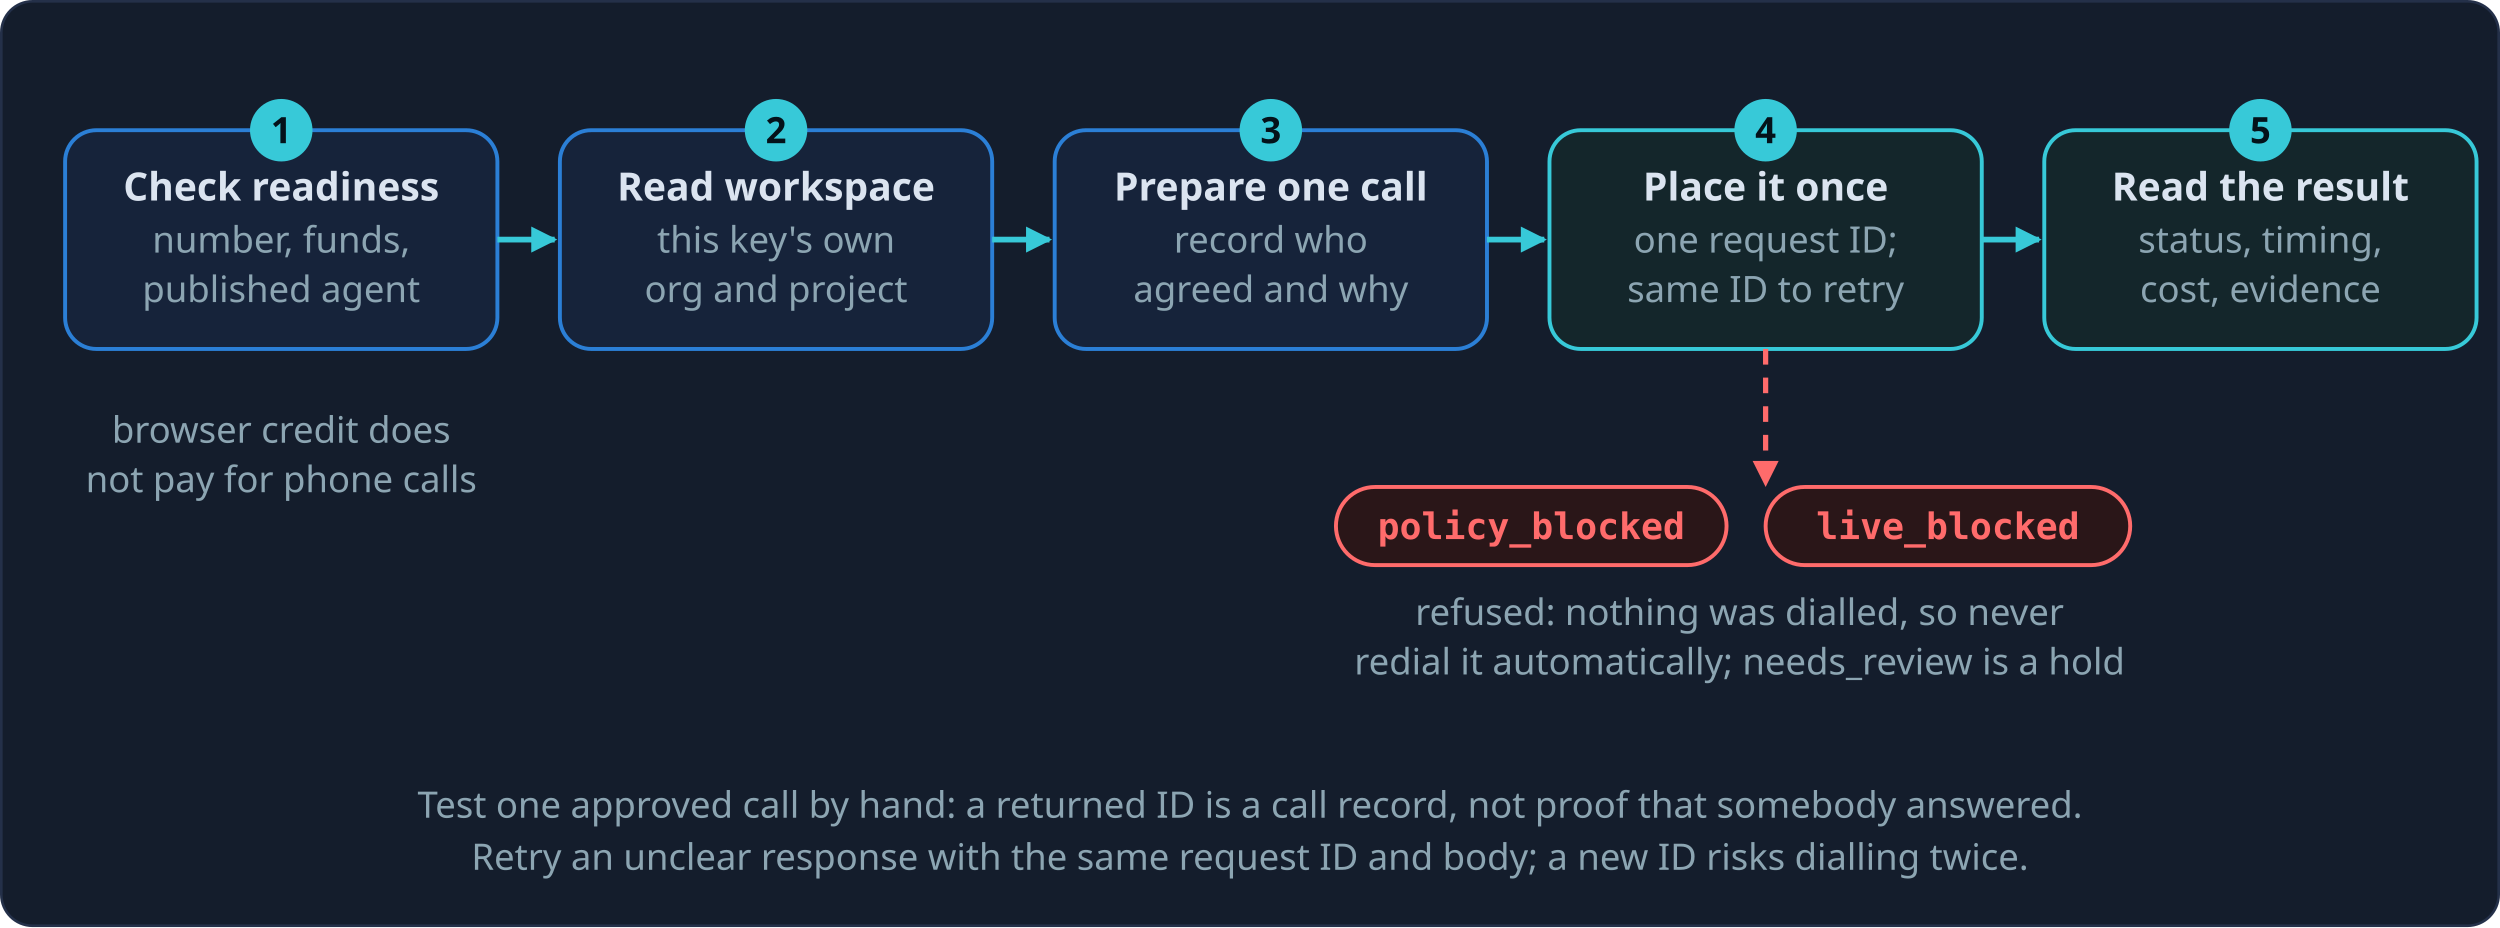
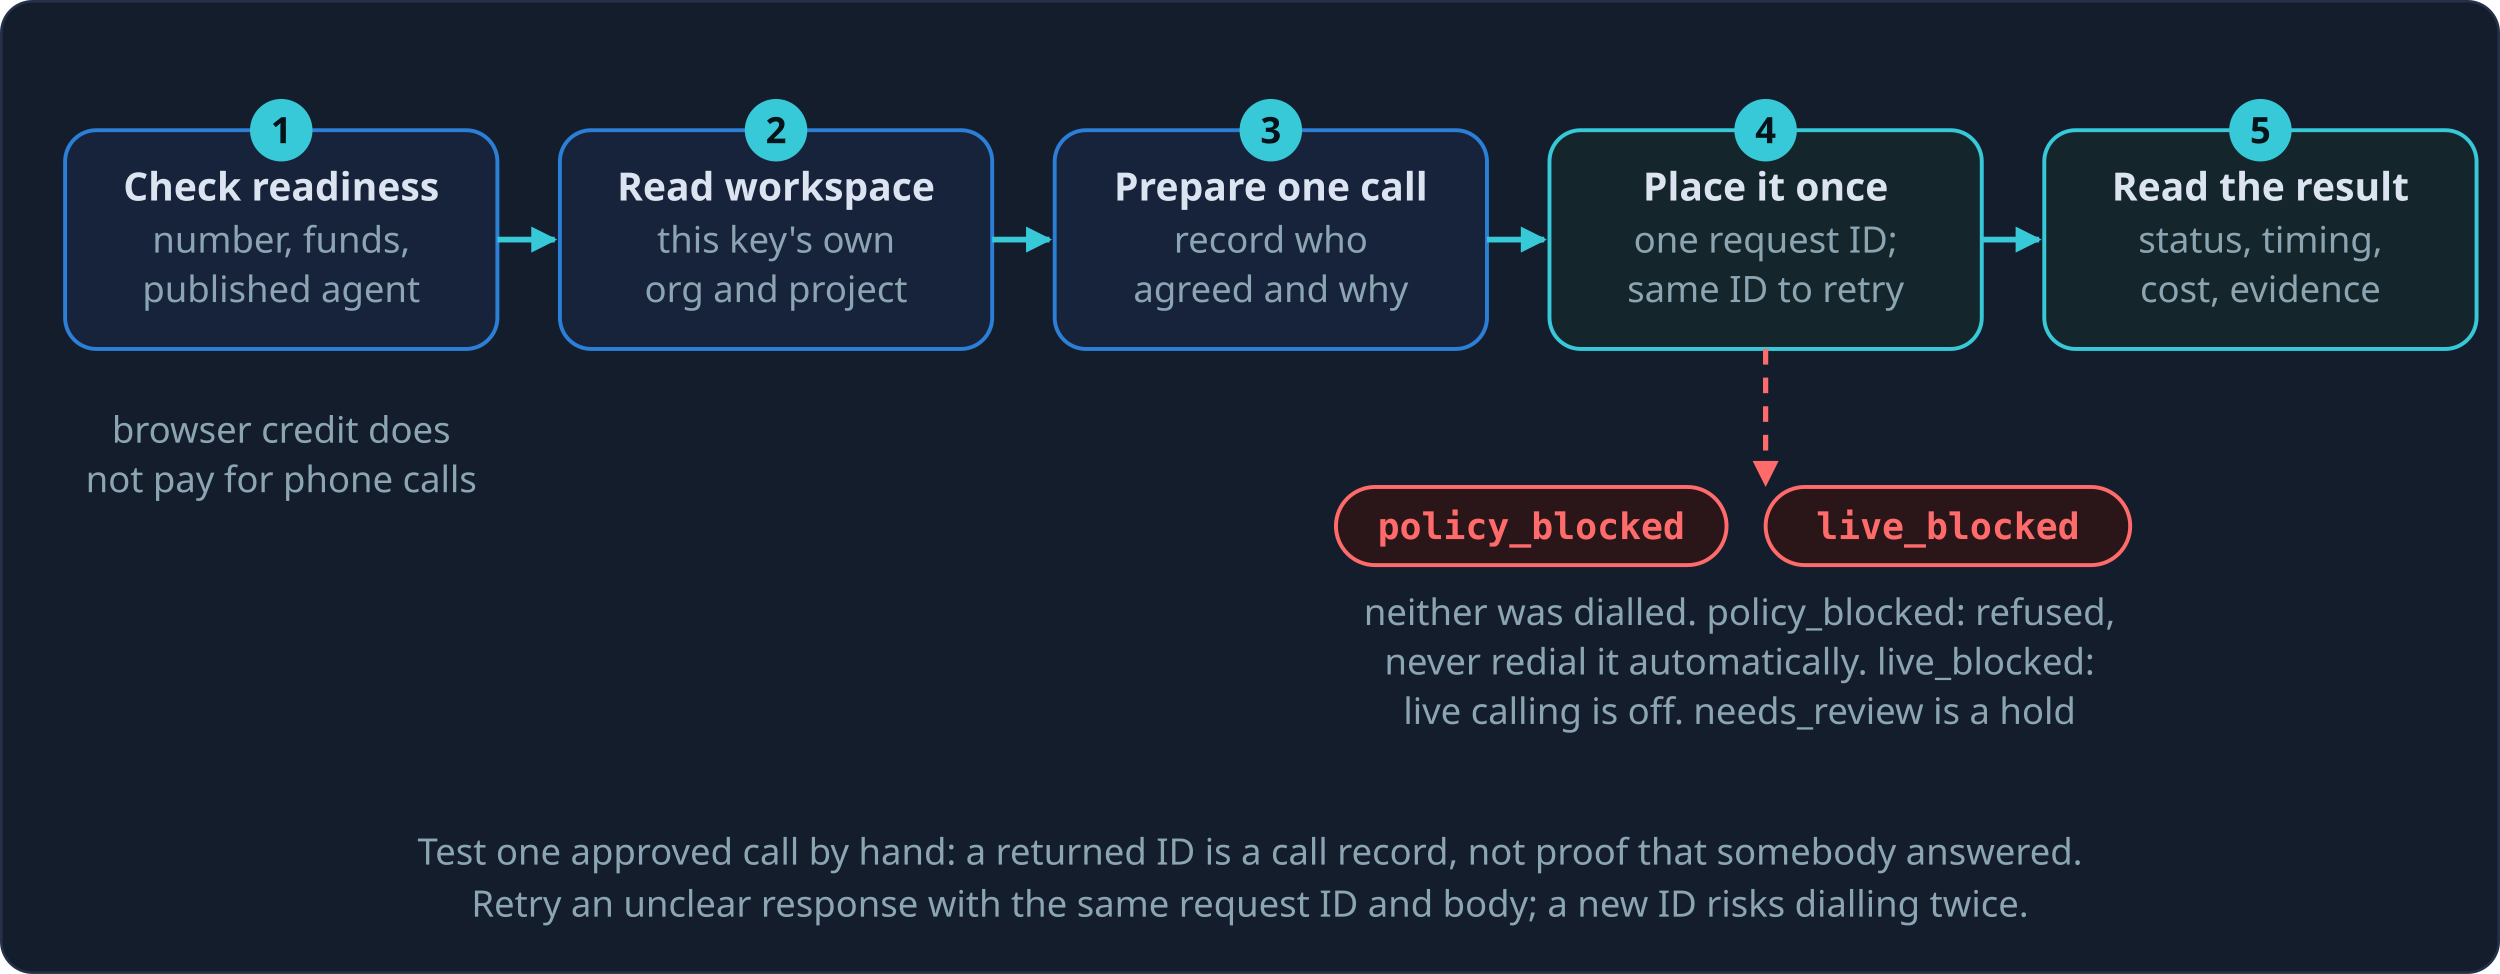
- <svg xmlns="http://www.w3.org/2000/svg" viewBox="0 0 960 356" width="960" height="356" role="img" aria-label="Five steps: check readiness (an active number that can call out, purchased funds and a published AI agent), read your own workspace, prepare one call recording who agreed and why, place it once with one request ID and reuse that ID and body for any retry, then read the result. A policy_blocked or live_blocked call was never dialled and must not be redialled automatically, needs_review is a hold, and a returned ID is a call record, not proof that somebody answered." font-family="'Geist Variable', ui-sans-serif, system-ui, sans-serif">
+ <svg xmlns="http://www.w3.org/2000/svg" viewBox="0 0 960 374" width="960" height="374" role="img" aria-label="Five steps: check readiness (an active number that can call out, purchased funds and a published AI agent), read your own workspace, prepare one call recording who agreed and why, place it once with one request ID and reuse that ID and body for any retry, then read the result. Neither a policy_blocked nor a live_blocked call was dialled: policy_blocked is a refusal that must never be redialled automatically, live_blocked means live calling is switched off, needs_review is a hold, and a returned ID is a call record, not proof that somebody answered." font-family="'Geist Variable', ui-sans-serif, system-ui, sans-serif">
  <defs>
    <marker id="h-main" viewBox="0 0 10 10" refX="9" refY="5" markerWidth="10" markerHeight="10" markerUnits="userSpaceOnUse" orient="auto-start-reverse">
      <path d="M0,0 L10,5 L0,10 z" fill="#37c9d8" />
    </marker>
    <marker id="h-sec" viewBox="0 0 10 10" refX="9" refY="5" markerWidth="10" markerHeight="10" markerUnits="userSpaceOnUse" orient="auto-start-reverse">
      <path d="M0,0 L10,5 L0,10 z" fill="#8492a8" />
    </marker>
    <marker id="h-fail" viewBox="0 0 10 10" refX="9" refY="5" markerWidth="10" markerHeight="10" markerUnits="userSpaceOnUse" orient="auto-start-reverse">
      <path d="M0,0 L10,5 L0,10 z" fill="#ff6b6b" />
    </marker>
  </defs>
-   <rect x="0.5" y="0.5" width="959" height="355" rx="12" fill="#141d2c" stroke="#243049" stroke-width="1" />
+   <rect x="0.5" y="0.5" width="959" height="373" rx="12" fill="#141d2c" stroke="#243049" stroke-width="1" />
  <rect x="25" y="50" width="166" height="84" rx="12" fill="#16233a" stroke="#2b7fd6" stroke-width="1.5" />
  <text x="108.0" y="77.0" font-size="15" fill="#dbe4f0" text-anchor="middle" font-weight="600">Check readiness</text>
  <text x="108.0" y="97.0" font-size="14" fill="#8ca5b2" text-anchor="middle">number, funds,</text>
  <text x="108.0" y="116.0" font-size="14" fill="#8ca5b2" text-anchor="middle">published agent</text>
  <circle cx="108.0" cy="50" r="12" fill="#37c9d8" />
  <text x="108.0" y="55.0" font-size="14" fill="#04121a" text-anchor="middle" font-weight="700">1</text>
  <rect x="215" y="50" width="166" height="84" rx="12" fill="#16233a" stroke="#2b7fd6" stroke-width="1.5" />
  <text x="298.0" y="77.0" font-size="15" fill="#dbe4f0" text-anchor="middle" font-weight="600">Read workspace</text>
  <text x="298.0" y="97.0" font-size="14" fill="#8ca5b2" text-anchor="middle">this key's own</text>
  <text x="298.0" y="116.0" font-size="14" fill="#8ca5b2" text-anchor="middle">org and project</text>
  <circle cx="298.0" cy="50" r="12" fill="#37c9d8" />
  <text x="298.0" y="55.0" font-size="14" fill="#04121a" text-anchor="middle" font-weight="700">2</text>
  <rect x="405" y="50" width="166" height="84" rx="12" fill="#16233a" stroke="#2b7fd6" stroke-width="1.5" />
  <text x="488.0" y="77.0" font-size="15" fill="#dbe4f0" text-anchor="middle" font-weight="600">Prepare one call</text>
  <text x="488.0" y="97.0" font-size="14" fill="#8ca5b2" text-anchor="middle">record who</text>
  <text x="488.0" y="116.0" font-size="14" fill="#8ca5b2" text-anchor="middle">agreed and why</text>
  <circle cx="488.0" cy="50" r="12" fill="#37c9d8" />
  <text x="488.0" y="55.0" font-size="14" fill="#04121a" text-anchor="middle" font-weight="700">3</text>
  <rect x="595" y="50" width="166" height="84" rx="12" fill="#14262b" stroke="#37c9d8" stroke-width="1.5" />
  <text x="678.0" y="77.0" font-size="15" fill="#dbe4f0" text-anchor="middle" font-weight="600">Place it once</text>
  <text x="678.0" y="97.0" font-size="14" fill="#8ca5b2" text-anchor="middle">one request ID;</text>
  <text x="678.0" y="116.0" font-size="14" fill="#8ca5b2" text-anchor="middle">same ID to retry</text>
  <circle cx="678.0" cy="50" r="12" fill="#37c9d8" />
  <text x="678.0" y="55.0" font-size="14" fill="#04121a" text-anchor="middle" font-weight="700">4</text>
  <rect x="785" y="50" width="166" height="84" rx="12" fill="#14262b" stroke="#37c9d8" stroke-width="1.5" />
  <text x="868.0" y="77.0" font-size="15" fill="#dbe4f0" text-anchor="middle" font-weight="600">Read the result</text>
  <text x="868.0" y="97.0" font-size="14" fill="#8ca5b2" text-anchor="middle">status, timing,</text>
  <text x="868.0" y="116.0" font-size="14" fill="#8ca5b2" text-anchor="middle">cost, evidence</text>
  <circle cx="868.0" cy="50" r="12" fill="#37c9d8" />
  <text x="868.0" y="55.0" font-size="14" fill="#04121a" text-anchor="middle" font-weight="700">5</text>
  <path d="M191,92 L213,92" fill="none" stroke="#37c9d8" stroke-width="2.2" stroke-linejoin="round" marker-end="url(#h-main)" />
  <path d="M381,92 L403,92" fill="none" stroke="#37c9d8" stroke-width="2.2" stroke-linejoin="round" marker-end="url(#h-main)" />
  <path d="M571,92 L593,92" fill="none" stroke="#37c9d8" stroke-width="2.2" stroke-linejoin="round" marker-end="url(#h-main)" />
  <path d="M761,92 L783,92" fill="none" stroke="#37c9d8" stroke-width="2.2" stroke-linejoin="round" marker-end="url(#h-main)" />
  <path d="M678.0,134 L678.0,186" fill="none" stroke="#ff6b6b" stroke-width="2" stroke-linejoin="round" stroke-dasharray="6 5" marker-end="url(#h-fail)" />
  <rect x="513.0" y="187.0" width="150" height="30" rx="15.0" fill="#2a1618" stroke="#ff6b6b" stroke-width="1.5" />
  <text x="588.0" y="207.0" font-size="14" fill="#ff6b6b" text-anchor="middle" font-weight="600" font-family="'JetBrains Mono Variable', ui-monospace, Menlo, monospace">policy_blocked</text>
  <rect x="678.0" y="187.0" width="140" height="30" rx="15.0" fill="#2a1618" stroke="#ff6b6b" stroke-width="1.5" />
  <text x="748.0" y="207.0" font-size="14" fill="#ff6b6b" text-anchor="middle" font-weight="600" font-family="'JetBrains Mono Variable', ui-monospace, Menlo, monospace">live_blocked</text>
-   <text x="668.0" y="240.0" font-size="14" fill="#8ca5b2" text-anchor="middle">refused: nothing was dialled, so never</text>
-   <text x="668.0" y="259.0" font-size="14" fill="#8ca5b2" text-anchor="middle">redial it automatically; needs_review is a hold</text>
+   <text x="668.0" y="240.0" font-size="14" fill="#8ca5b2" text-anchor="middle">neither was dialled. policy_blocked: refused,</text>
+   <text x="668.0" y="259.0" font-size="14" fill="#8ca5b2" text-anchor="middle">never redial it automatically. live_blocked:</text>
+   <text x="668.0" y="278.0" font-size="14" fill="#8ca5b2" text-anchor="middle">live calling is off. needs_review is a hold</text>
  <text x="108.0" y="170.0" font-size="14" fill="#8ca5b2" text-anchor="middle">browser credit does</text>
  <text x="108.0" y="189.0" font-size="14" fill="#8ca5b2" text-anchor="middle">not pay for phone calls</text>
-   <text x="480.0" y="314.0" font-size="14" fill="#8ca5b2" text-anchor="middle">Test one approved call by hand: a returned ID is a call record, not proof that somebody answered.</text>
-   <text x="480.0" y="334.0" font-size="14" fill="#8ca5b2" text-anchor="middle">Retry an unclear response with the same request ID and body; a new ID risks dialling twice.</text>
+   <text x="480.0" y="332.0" font-size="14" fill="#8ca5b2" text-anchor="middle">Test one approved call by hand: a returned ID is a call record, not proof that somebody answered.</text>
+   <text x="480.0" y="352.0" font-size="14" fill="#8ca5b2" text-anchor="middle">Retry an unclear response with the same request ID and body; a new ID risks dialling twice.</text>
</svg>
